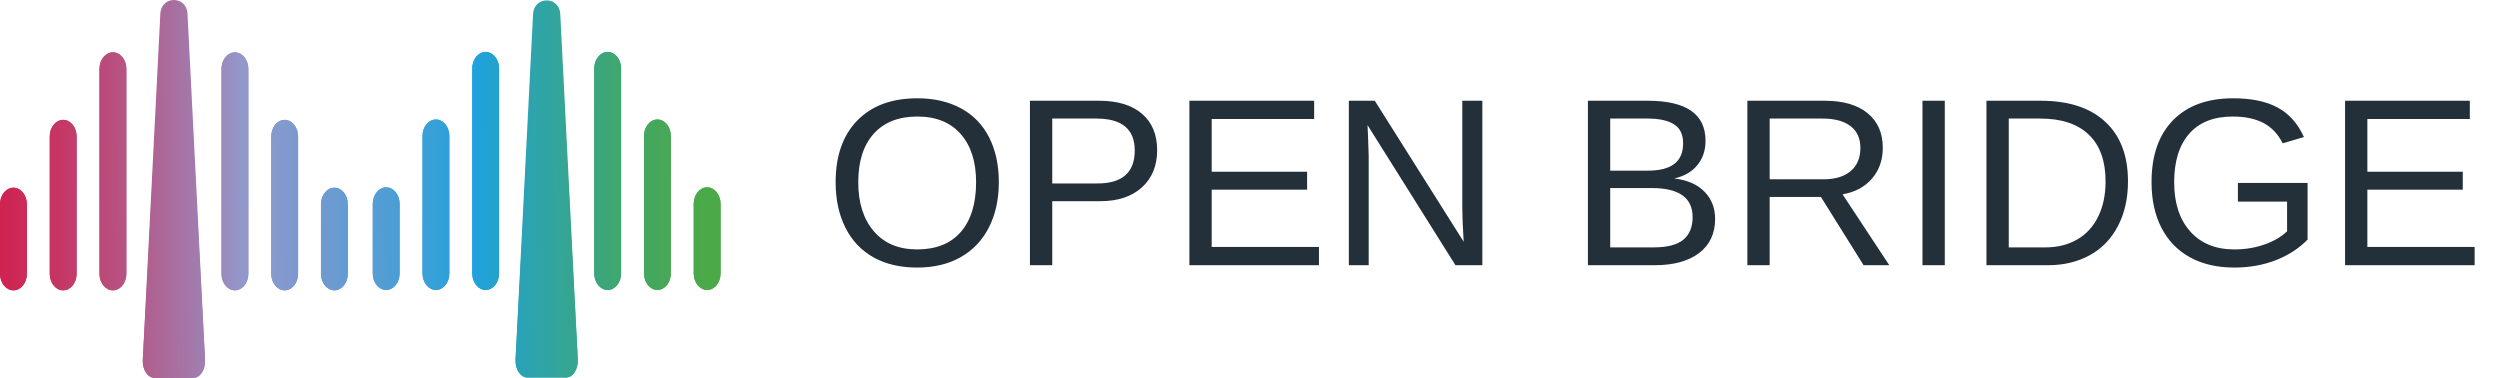
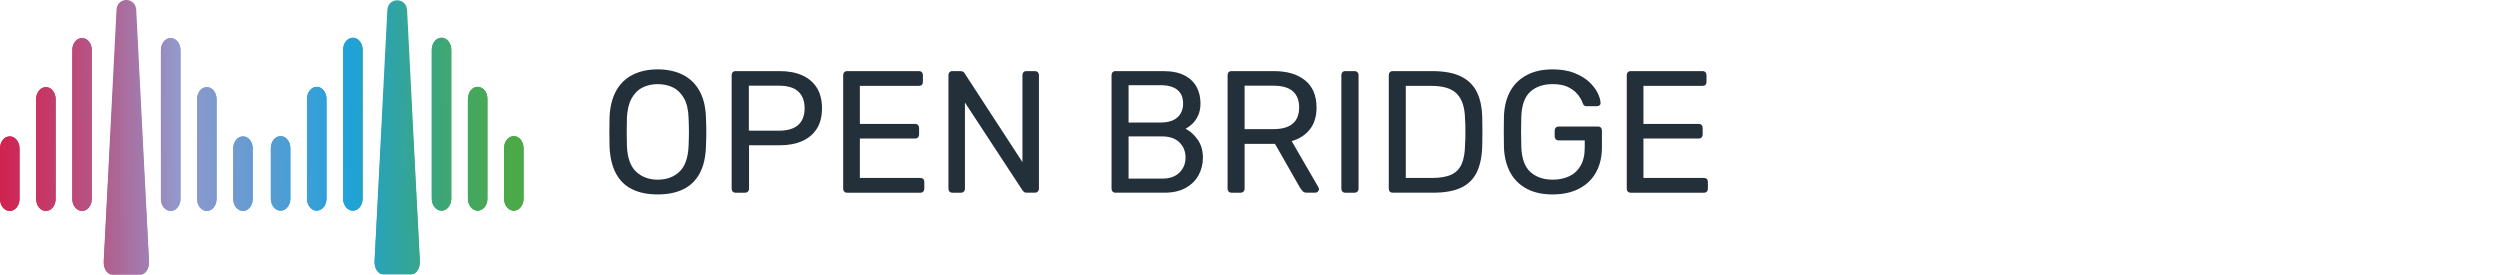
- <svg xmlns="http://www.w3.org/2000/svg" xmlns:xlink="http://www.w3.org/1999/xlink" id="Layer_2" viewBox="0 0 366 55.3">
+ <svg xmlns="http://www.w3.org/2000/svg" xmlns:xlink="http://www.w3.org/1999/xlink" id="Layer_2" viewBox="0 0 346 38" width="346px" height="38px">
  <defs>
    <linearGradient id="linear-gradient" x1="-5.162" y1="35.031" x2="108.903" y2="34.441" gradientUnits="userSpaceOnUse">
      <stop offset="0" stop-color="#d31e4b" />
      <stop offset="0.05" stop-color="#cf2452" />
      <stop offset="0.123" stop-color="#c53765" />
      <stop offset="0.211" stop-color="#b55685" />
      <stop offset="0.309" stop-color="#9f80b2" />
      <stop offset="0.357" stop-color="#9398cb" />
      <stop offset="0.424" stop-color="#7e99ce" />
      <stop offset="0.56" stop-color="#489ed5" />
      <stop offset="0.659" stop-color="#1fa2dc" />
      <stop offset="0.718" stop-color="#2ba3b4" />
      <stop offset="0.796" stop-color="#39a685" />
      <stop offset="0.866" stop-color="#43a763" />
      <stop offset="0.924" stop-color="#49a84e" />
      <stop offset="0.962" stop-color="#4ca947" />
    </linearGradient>
    <linearGradient id="linear-gradient-2" x1="-5.188" y1="30.103" x2="108.878" y2="29.513" xlink:href="#linear-gradient" />
    <linearGradient id="linear-gradient-3" x1="-5.213" y1="25.196" x2="108.852" y2="24.606" xlink:href="#linear-gradient" />
    <linearGradient id="linear-gradient-4" x1="-5.161" y1="35.273" x2="108.904" y2="34.684" xlink:href="#linear-gradient" />
    <linearGradient id="linear-gradient-5" x1="-5.187" y1="30.271" x2="108.879" y2="29.681" xlink:href="#linear-gradient" />
    <linearGradient id="linear-gradient-6" x1="-5.213" y1="25.288" x2="108.853" y2="24.698" xlink:href="#linear-gradient" />
    <linearGradient id="linear-gradient-7" x1="-5.183" y1="31.122" x2="108.883" y2="30.532" xlink:href="#linear-gradient" />
    <linearGradient id="linear-gradient-8" x1="-5.161" y1="35.257" x2="108.904" y2="34.667" xlink:href="#linear-gradient" />
    <linearGradient id="linear-gradient-9" x1="-5.187" y1="30.329" x2="108.879" y2="29.739" xlink:href="#linear-gradient" />
    <linearGradient id="linear-gradient-10" x1="-5.212" y1="25.422" x2="108.853" y2="24.832" xlink:href="#linear-gradient" />
    <linearGradient id="linear-gradient-11" x1="-5.16" y1="35.5" x2="108.906" y2="34.91" xlink:href="#linear-gradient" />
    <linearGradient id="linear-gradient-12" x1="-5.186" y1="30.497" x2="108.88" y2="29.907" xlink:href="#linear-gradient" />
    <linearGradient id="linear-gradient-13" x1="-5.212" y1="25.515" x2="108.854" y2="24.925" xlink:href="#linear-gradient" />
    <linearGradient id="linear-gradient-14" x1="-5.19" y1="29.745" x2="108.876" y2="29.155" xlink:href="#linear-gradient" />
    <linearGradient id="linear-gradient-15" x1="-5.188" y1="30.103" x2="108.878" y2="29.513" xlink:href="#linear-gradient" />
    <linearGradient id="linear-gradient-16" x1="-5.213" y1="25.196" x2="108.852" y2="24.606" xlink:href="#linear-gradient" />
    <linearGradient id="linear-gradient-17" x1="-5.161" y1="35.273" x2="108.904" y2="34.684" xlink:href="#linear-gradient" />
    <linearGradient id="linear-gradient-18" x1="-5.187" y1="30.271" x2="108.879" y2="29.681" xlink:href="#linear-gradient" />
    <linearGradient id="linear-gradient-19" x1="-5.213" y1="25.288" x2="108.853" y2="24.698" xlink:href="#linear-gradient" />
    <linearGradient id="linear-gradient-20" x1="-5.199" y1="27.827" x2="108.867" y2="27.237" xlink:href="#linear-gradient" />
    <linearGradient id="linear-gradient-21" x1="-5.161" y1="35.257" x2="108.904" y2="34.667" xlink:href="#linear-gradient" />
    <linearGradient id="linear-gradient-22" x1="-5.187" y1="30.329" x2="108.879" y2="29.739" xlink:href="#linear-gradient" />
    <linearGradient id="linear-gradient-23" x1="-5.212" y1="25.422" x2="108.853" y2="24.832" xlink:href="#linear-gradient" />
    <linearGradient id="linear-gradient-24" x1="-5.16" y1="35.5" x2="108.906" y2="34.91" xlink:href="#linear-gradient" />
    <linearGradient id="linear-gradient-25" x1="-5.186" y1="30.497" x2="108.88" y2="29.907" xlink:href="#linear-gradient" />
    <linearGradient id="linear-gradient-26" x1="-5.212" y1="25.515" x2="108.854" y2="24.925" xlink:href="#linear-gradient" />
    <linearGradient id="linear-gradient-27" x1="-5.197" y1="28.11" x2="108.868" y2="27.52" xlink:href="#linear-gradient" />
  </defs>
-   <g id="Layer_1-2" transform="matrix(0.999997, 0, 0, 1, 0, 0)">
+   <g id="Layer_1-2" transform="matrix(0.686887, 0, 0, 0.686887, 0, 0.000034)">
    <path d="m1.968,27.479c-1.087,0-1.968,1.088-1.968,2.43v10.169c0,1.342.881,2.43,1.968,2.43s1.968-1.088,1.968-2.43v-10.169c0-1.342-.881-2.43-1.968-2.43Z" fill="url(#linear-gradient)" stroke-width="0" />
    <path d="m9.249,17.549h0c-1.087,0-1.968,1.088-1.968,2.43v20.099c0,1.342.881,2.43,1.968,2.43h0c1.087,0,1.968-1.088,1.968-2.43v-20.099c0-1.342-.881-2.43-1.968-2.43Z" fill="url(#linear-gradient-2)" stroke-width="0" />
    <path d="m16.531,7.659c-1.087,0-1.968,1.088-1.968,2.43v29.989c0,1.342.881,2.43,1.968,2.43s1.968-1.088,1.968-2.43V10.089c0-1.342-.881-2.43-1.968-2.43Z" fill="url(#linear-gradient-3)" stroke-width="0" />
    <path d="m48.956,27.479c1.087,0,1.968,1.088,1.968,2.43v10.169c0,1.342-.881,2.43-1.968,2.43s-1.968-1.088-1.968-2.43v-10.169c0-1.342.881-2.43,1.968-2.43Z" fill="url(#linear-gradient-4)" stroke-width="0" />
    <path d="m41.674,17.549h0c1.087,0,1.968,1.088,1.968,2.43v20.099c0,1.342-.881,2.43-1.968,2.43h0c-1.087,0-1.968-1.088-1.968-2.43v-20.099c0-1.342.881-2.43,1.968-2.43Z" fill="url(#linear-gradient-5)" stroke-width="0" />
    <path d="m34.393,7.659c1.087,0,1.968,1.088,1.968,2.43v29.989c0,1.342-.881,2.43-1.968,2.43s-1.968-1.088-1.968-2.43V10.089c0-1.342.881-2.43,1.968-2.43Z" fill="url(#linear-gradient-6)" stroke-width="0" />
    <path d="m23.285,8.652l-2.38,44.099c-.075,1.387.715,2.571,1.715,2.571h5.684c1.001,0,1.79-1.183,1.715-2.571l-2.38-44.099c-.148-2.75-4.205-2.75-4.354,0Z" fill="url(#linear-gradient-7)" stroke-width="0" />
    <path d="m56.538,27.423c-1.087,0-1.968,1.088-1.968,2.43v10.169c0,1.342.881,2.43,1.968,2.43s1.968-1.088,1.968-2.43v-10.169c0-1.342-.881-2.43-1.968-2.43Z" fill="url(#linear-gradient-8)" stroke-width="0" />
    <path d="m63.82,17.493h0c-1.087,0-1.968,1.088-1.968,2.43v20.099c0,1.342.881,2.43,1.968,2.43h0c1.087,0,1.968-1.088,1.968-2.43v-20.099c0-1.342-.881-2.43-1.968-2.43Z" fill="url(#linear-gradient-9)" stroke-width="0" />
    <path d="m71.101,7.603c-1.087,0-1.968,1.088-1.968,2.43v29.989c0,1.342.881,2.43,1.968,2.43s1.968-1.088,1.968-2.43V10.033c0-1.342-.881-2.43-1.968-2.43Z" fill="url(#linear-gradient-10)" stroke-width="0" />
    <path d="m103.526,27.423c1.087,0,1.968,1.088,1.968,2.43v10.169c0,1.342-.881,2.43-1.968,2.43s-1.968-1.088-1.968-2.43v-10.169c0-1.342.881-2.43,1.968-2.43Z" fill="url(#linear-gradient-11)" stroke-width="0" />
    <path d="m96.245,17.493h0c1.087,0,1.968,1.088,1.968,2.43v20.099c0,1.342-.881,2.43-1.968,2.43h0c-1.087,0-1.968-1.088-1.968-2.43v-20.099c0-1.342.881-2.43,1.968-2.43Z" fill="url(#linear-gradient-12)" stroke-width="0" />
    <path d="m88.963,7.603c1.087,0,1.968,1.088,1.968,2.43v29.989c0,1.342-.881,2.43-1.968,2.43s-1.968-1.088-1.968-2.43V10.033c0-1.342.881-2.43,1.968-2.43Z" fill="url(#linear-gradient-13)" stroke-width="0" />
    <path d="m78.038,5.218l-2.562,47.477c-.075,1.387.715,2.571,1.715,2.571h5.684c1.001,0,1.79-1.183,1.715-2.571l-2.562-47.477c-.136-2.52-3.853-2.52-3.989,0Z" fill="url(#linear-gradient-14)" stroke-width="0" />
-     <text transform="translate(120.6816 38.8269)" font-variation-settings="'wght' 400" style="fill: rgb(35, 48, 58); font-family: Arial; font-size: 35px; white-space: pre;" x="0" y="0">OPEN BRIDGE</text>
+     <path d="m132.511,39.177c-1.982,0-3.688-.345-5.109-1.033-1.424-.688-2.519-1.75-3.291-3.185-.769-1.435-1.201-3.237-1.295-5.407-.023-1.026-.035-2.013-.035-2.958,0-.945.012-1.931.035-2.958.094-2.147.543-3.938,1.348-5.373s1.926-2.508,3.361-3.22c1.434-.711,3.098-1.067,4.986-1.067,1.914,0,3.588.356,5.023,1.067,1.434.712,2.561,1.785,3.377,3.22s1.26,3.226,1.33,5.373c.047,1.027.07,2.012.07,2.958,0,.945-.023,1.931-.07,2.958-.07,2.17-.496,3.972-1.277,5.407-.783,1.435-1.885,2.497-3.309,3.185-1.422.688-3.137,1.033-5.144,1.033Zm0-2.975c1.797,0,3.262-.537,4.393-1.61s1.744-2.812,1.838-5.215c.047-1.05.07-1.989.07-2.817,0-.828-.023-1.755-.07-2.782-.047-1.61-.344-2.917-.893-3.92-.549-1.003-1.277-1.738-2.188-2.205s-1.961-.7-3.15-.7c-1.143,0-2.17.233-3.08.7s-1.639,1.202-2.188,2.205c-.549,1.004-.857,2.31-.928,3.92-.023,1.027-.035,1.954-.035,2.782,0,.829.012,1.768.035,2.817.094,2.404.713,4.142,1.855,5.215s2.59,1.61,4.34,1.61Z" fill="#23303a" stroke-width="0" />
+     <path d="m148.226,38.827c-.258,0-.455-.076-.596-.228-.139-.151-.209-.344-.209-.578V15.167c0-.256.07-.46.209-.612.141-.151.338-.228.596-.228h8.891c1.727,0,3.225.28,4.496.84s2.258,1.395,2.959,2.502c.699,1.109,1.049,2.491,1.049,4.148s-.35,3.033-1.049,4.13c-.701,1.097-1.688,1.925-2.959,2.485s-2.769.84-4.496.84h-6.195v8.75c0,.234-.076.426-.229.578-.152.152-.355.228-.611.228h-1.855Zm2.66-12.495h6.055c1.727,0,3.022-.385,3.885-1.155s1.295-1.89,1.295-3.36c0-1.447-.42-2.567-1.26-3.36-.84-.793-2.147-1.19-3.92-1.19h-6.055v9.065Z" fill="#23303a" stroke-width="0" />
+     <path d="m170.695,38.827c-.256,0-.455-.076-.594-.228-.141-.151-.211-.344-.211-.578V15.167c0-.256.07-.46.211-.612.139-.151.338-.228.594-.228h14.455c.258,0,.455.076.596.228.141.152.211.356.211.612v1.33c0,.257-.07.455-.211.595-.141.14-.338.21-.596.21h-11.898v7.665h11.129c.256,0,.455.076.596.228.139.152.209.356.209.612v1.295c0,.233-.07.426-.209.578-.141.152-.34.228-.596.228h-11.129v7.945h12.18c.256,0,.455.07.594.21.141.14.211.339.211.595v1.365c0,.234-.07.426-.211.578-.139.152-.338.228-.594.228h-14.736Z" fill="#23303a" stroke-width="0" />
+     <path d="m191.906,38.827c-.258,0-.455-.076-.596-.228-.139-.151-.209-.344-.209-.578V15.167c0-.256.07-.46.209-.612.141-.151.338-.228.596-.228h1.609c.281,0,.49.065.631.192.141.128.221.228.244.298l11.621,17.85V15.167c0-.256.07-.46.209-.612.141-.151.338-.228.596-.228h1.68c.256,0,.461.076.613.228.15.152.227.356.227.612v22.82c0,.233-.076.432-.227.595-.152.164-.346.245-.578.245h-1.68c-.258,0-.449-.07-.578-.21s-.215-.233-.262-.28l-11.586-17.675v17.36c0,.234-.076.426-.227.578-.152.152-.357.228-.613.228h-1.68Z" fill="#23303a" stroke-width="0" />
+     <path d="m224.769,38.827c-.256,0-.455-.076-.594-.228-.141-.151-.211-.344-.211-.578V15.167c0-.256.07-.46.211-.612.139-.151.338-.228.594-.228h9.592c1.75,0,3.178.286,4.287.857,1.107.572,1.924,1.348,2.449,2.328s.787,2.077.787,3.29c0,.957-.156,1.779-.473,2.467-.315.689-.705,1.248-1.172,1.68-.467.432-.922.765-1.365.998.91.443,1.721,1.167,2.434,2.17.711,1.003,1.066,2.217,1.066,3.64,0,1.283-.291,2.462-.875,3.535-.584,1.074-1.451,1.931-2.607,2.573-1.154.642-2.584.962-4.287.962h-9.836Zm2.625-14.14h6.441c1.492,0,2.625-.344,3.394-1.032.769-.688,1.154-1.627,1.154-2.818s-.385-2.1-1.154-2.73c-.769-.63-1.902-.945-3.394-.945h-6.441v7.525Zm0,11.305h6.756c1.516,0,2.684-.408,3.5-1.225.816-.816,1.225-1.82,1.225-3.01,0-1.237-.408-2.258-1.225-3.062-.816-.805-1.984-1.208-3.5-1.208h-6.756v8.505Z" fill="#23303a" stroke-width="0" />
+     <path d="m248.15,38.827c-.258,0-.455-.076-.596-.228-.139-.151-.209-.344-.209-.578V15.167c0-.256.07-.46.209-.612.141-.151.338-.228.596-.228h8.539c2.637,0,4.727.619,6.266,1.855,1.541,1.237,2.311,3.068,2.311,5.495,0,1.797-.449,3.261-1.348,4.393s-2.117,1.919-3.658,2.362l5.391,9.31c.07.14.105.269.105.385,0,.187-.076.35-.229.49s-.32.21-.508.21h-1.68c-.397,0-.688-.105-.875-.315s-.35-.42-.49-.63l-5.074-8.89h-6.125v9.03c0,.234-.076.426-.229.578-.15.152-.355.228-.611.228h-1.785Zm2.625-12.81h5.775c1.75,0,3.057-.368,3.92-1.103s1.295-1.825,1.295-3.272c0-1.423-.426-2.508-1.277-3.255-.852-.747-2.164-1.12-3.938-1.12h-5.775v8.75Z" fill="#23303a" stroke-width="0" />
+     <path d="m271.074,38.827c-.256,0-.455-.076-.594-.228-.141-.151-.211-.344-.211-.578V15.132c0-.233.07-.426.211-.578.139-.151.338-.228.594-.228h1.855c.232,0,.426.076.578.228.15.152.227.345.227.578v22.89c0,.234-.076.426-.227.578-.152.152-.346.228-.578.228h-1.855Z" fill="#23303a" stroke-width="0" />
+     <path d="m280.628,38.827c-.256,0-.455-.076-.594-.228-.141-.151-.211-.344-.211-.578V15.167c0-.256.07-.46.211-.612.139-.151.338-.228.594-.228h7.945c2.404,0,4.34.362,5.811,1.085,1.471.724,2.543,1.791,3.221,3.203.676,1.412,1.025,3.144,1.049,5.197.023,1.05.035,1.972.035,2.765,0,.793-.012,1.704-.035,2.73-.047,2.147-.402,3.926-1.066,5.337-.666,1.412-1.715,2.462-3.15,3.15-1.435.689-3.332,1.033-5.688,1.033h-8.121Zm2.625-2.975h5.32c1.611,0,2.893-.221,3.85-.665.957-.443,1.652-1.155,2.084-2.135s.658-2.275.682-3.885c.047-.7.07-1.312.07-1.837v-1.575c0-.525-.023-1.125-.07-1.803-.047-2.263-.584-3.938-1.609-5.022-1.027-1.085-2.754-1.627-5.18-1.627h-5.146v18.55Z" fill="#23303a" stroke-width="0" />
+     <path d="m312.83,39.177c-2.053,0-3.797-.385-5.232-1.155s-2.531-1.855-3.291-3.255c-.758-1.4-1.184-3.045-1.277-4.935-.023-1.026-.035-2.117-.035-3.272s.012-2.257.035-3.308c.094-1.89.519-3.523,1.277-4.9.76-1.377,1.861-2.45,3.309-3.22,1.445-.77,3.186-1.155,5.215-1.155,1.656,0,3.092.233,4.305.7s2.211,1.056,2.992,1.768c.781.712,1.365,1.452,1.75,2.222s.59,1.447.613,2.03c.023.21-.035.379-.176.507-.139.128-.326.192-.559.192h-2.066c-.232,0-.402-.046-.508-.14-.103-.093-.203-.257-.297-.49-.209-.606-.555-1.202-1.033-1.785-.478-.583-1.119-1.067-1.924-1.452-.805-.385-1.838-.578-3.098-.578-1.844,0-3.332.502-4.463,1.505-1.131,1.003-1.744,2.66-1.838,4.97-.068,2.077-.068,4.153,0,6.23.094,2.333.713,4.007,1.855,5.022s2.637,1.522,4.481,1.522c1.236,0,2.338-.228,3.307-.683s1.732-1.16,2.293-2.117c.56-.957.84-2.17.84-3.64v-1.47h-5.25c-.232,0-.426-.075-.578-.228-.15-.151-.227-.355-.227-.612v-1.12c0-.256.076-.46.227-.612.152-.151.346-.228.578-.228h7.91c.256,0,.455.076.596.228.139.152.209.356.209.612v3.36c0,1.913-.391,3.582-1.172,5.005-.781,1.423-1.92,2.526-3.412,3.308-1.494.782-3.279,1.172-5.356,1.172Z" fill="#23303a" stroke-width="0" />
+     <path d="m328.58,38.827c-.258,0-.455-.076-.596-.228-.139-.151-.209-.344-.209-.578V15.167c0-.256.07-.46.209-.612.141-.151.338-.228.596-.228h14.455c.256,0,.455.076.596.228.139.152.209.356.209.612v1.33c0,.257-.07.455-.209.595-.141.14-.34.21-.596.21h-11.9v7.665h11.131c.256,0,.455.076.594.228.141.152.211.356.211.612v1.295c0,.233-.07.426-.211.578-.139.152-.338.228-.594.228h-11.131v7.945h12.18c.258,0,.455.07.596.21.141.14.209.339.209.595v1.365c0,.234-.068.426-.209.578-.141.152-.338.228-.596.228h-14.734Z" fill="#23303a" stroke-width="0" />
    <path d="m1.968,27.479c-1.087,0-1.968,1.088-1.968,2.43v10.169c0,1.342.881,2.43,1.968,2.43s1.968-1.088,1.968-2.43v-10.169c0-1.342-.881-2.43-1.968-2.43Z" fill="url(#linear-gradient)" stroke-width="0" />
    <path d="m9.249,17.549h0c-1.087,0-1.968,1.088-1.968,2.43v20.099c0,1.342.881,2.43,1.968,2.43h0c1.087,0,1.968-1.088,1.968-2.43v-20.099c0-1.342-.881-2.43-1.968-2.43Z" fill="url(#linear-gradient-15)" stroke-width="0" />
    <path d="m16.531,7.659c-1.087,0-1.968,1.088-1.968,2.43v29.989c0,1.342.881,2.43,1.968,2.43s1.968-1.088,1.968-2.43V10.089c0-1.342-.881-2.43-1.968-2.43Z" fill="url(#linear-gradient-16)" stroke-width="0" />
    <path d="m48.956,27.479c1.087,0,1.968,1.088,1.968,2.43v10.169c0,1.342-.881,2.43-1.968,2.43s-1.968-1.088-1.968-2.43v-10.169c0-1.342.881-2.43,1.968-2.43Z" fill="url(#linear-gradient-17)" stroke-width="0" />
    <path d="m41.674,17.549h0c1.087,0,1.968,1.088,1.968,2.43v20.099c0,1.342-.881,2.43-1.968,2.43h0c-1.087,0-1.968-1.088-1.968-2.43v-20.099c0-1.342.881-2.43,1.968-2.43Z" fill="url(#linear-gradient-18)" stroke-width="0" />
    <path d="m34.393,7.659c1.087,0,1.968,1.088,1.968,2.43v29.989c0,1.342-.881,2.43-1.968,2.43s-1.968-1.088-1.968-2.43V10.089c0-1.342.881-2.43,1.968-2.43Z" fill="url(#linear-gradient-19)" stroke-width="0" />
    <path d="m23.475,2l-2.57,50.591c-.075,1.474.715,2.731,1.715,2.731h5.684c1.001,0,1.79-1.257,1.715-2.731L27.449,2c-.136-2.667-3.838-2.667-3.974,0Z" fill="url(#linear-gradient-20)" stroke-width="0" />
    <path d="m56.538,27.423c-1.087,0-1.968,1.088-1.968,2.43v10.169c0,1.342.881,2.43,1.968,2.43s1.968-1.088,1.968-2.43v-10.169c0-1.342-.881-2.43-1.968-2.43Z" fill="url(#linear-gradient-21)" stroke-width="0" />
    <path d="m63.82,17.493h0c-1.087,0-1.968,1.088-1.968,2.43v20.099c0,1.342.881,2.43,1.968,2.43h0c1.087,0,1.968-1.088,1.968-2.43v-20.099c0-1.342-.881-2.43-1.968-2.43Z" fill="url(#linear-gradient-22)" stroke-width="0" />
    <path d="m71.101,7.603c-1.087,0-1.968,1.088-1.968,2.43v29.989c0,1.342.881,2.43,1.968,2.43s1.968-1.088,1.968-2.43V10.033c0-1.342-.881-2.43-1.968-2.43Z" fill="url(#linear-gradient-23)" stroke-width="0" />
    <path d="m103.526,27.423c1.087,0,1.968,1.088,1.968,2.43v10.169c0,1.342-.881,2.43-1.968,2.43s-1.968-1.088-1.968-2.43v-10.169c0-1.342.881-2.43,1.968-2.43Z" fill="url(#linear-gradient-24)" stroke-width="0" />
    <path d="m96.245,17.493h0c1.087,0,1.968,1.088,1.968,2.43v20.099c0,1.342-.881,2.43-1.968,2.43h0c-1.087,0-1.968-1.088-1.968-2.43v-20.099c0-1.342.881-2.43,1.968-2.43Z" fill="url(#linear-gradient-25)" stroke-width="0" />
    <path d="m88.963,7.603c1.087,0,1.968,1.088,1.968,2.43v29.989c0,1.342-.881,2.43-1.968,2.43s-1.968-1.088-1.968-2.43V10.033c0-1.342.881-2.43,1.968-2.43Z" fill="url(#linear-gradient-26)" stroke-width="0" />
    <path d="m78.039,2.067l-2.564,50.464c-.075,1.474.715,2.731,1.715,2.731h5.684c1.001,0,1.79-1.257,1.715-2.731l-2.564-50.464c-.136-2.676-3.851-2.676-3.987,0Z" fill="url(#linear-gradient-27)" stroke-width="0" />
  </g>
</svg>
